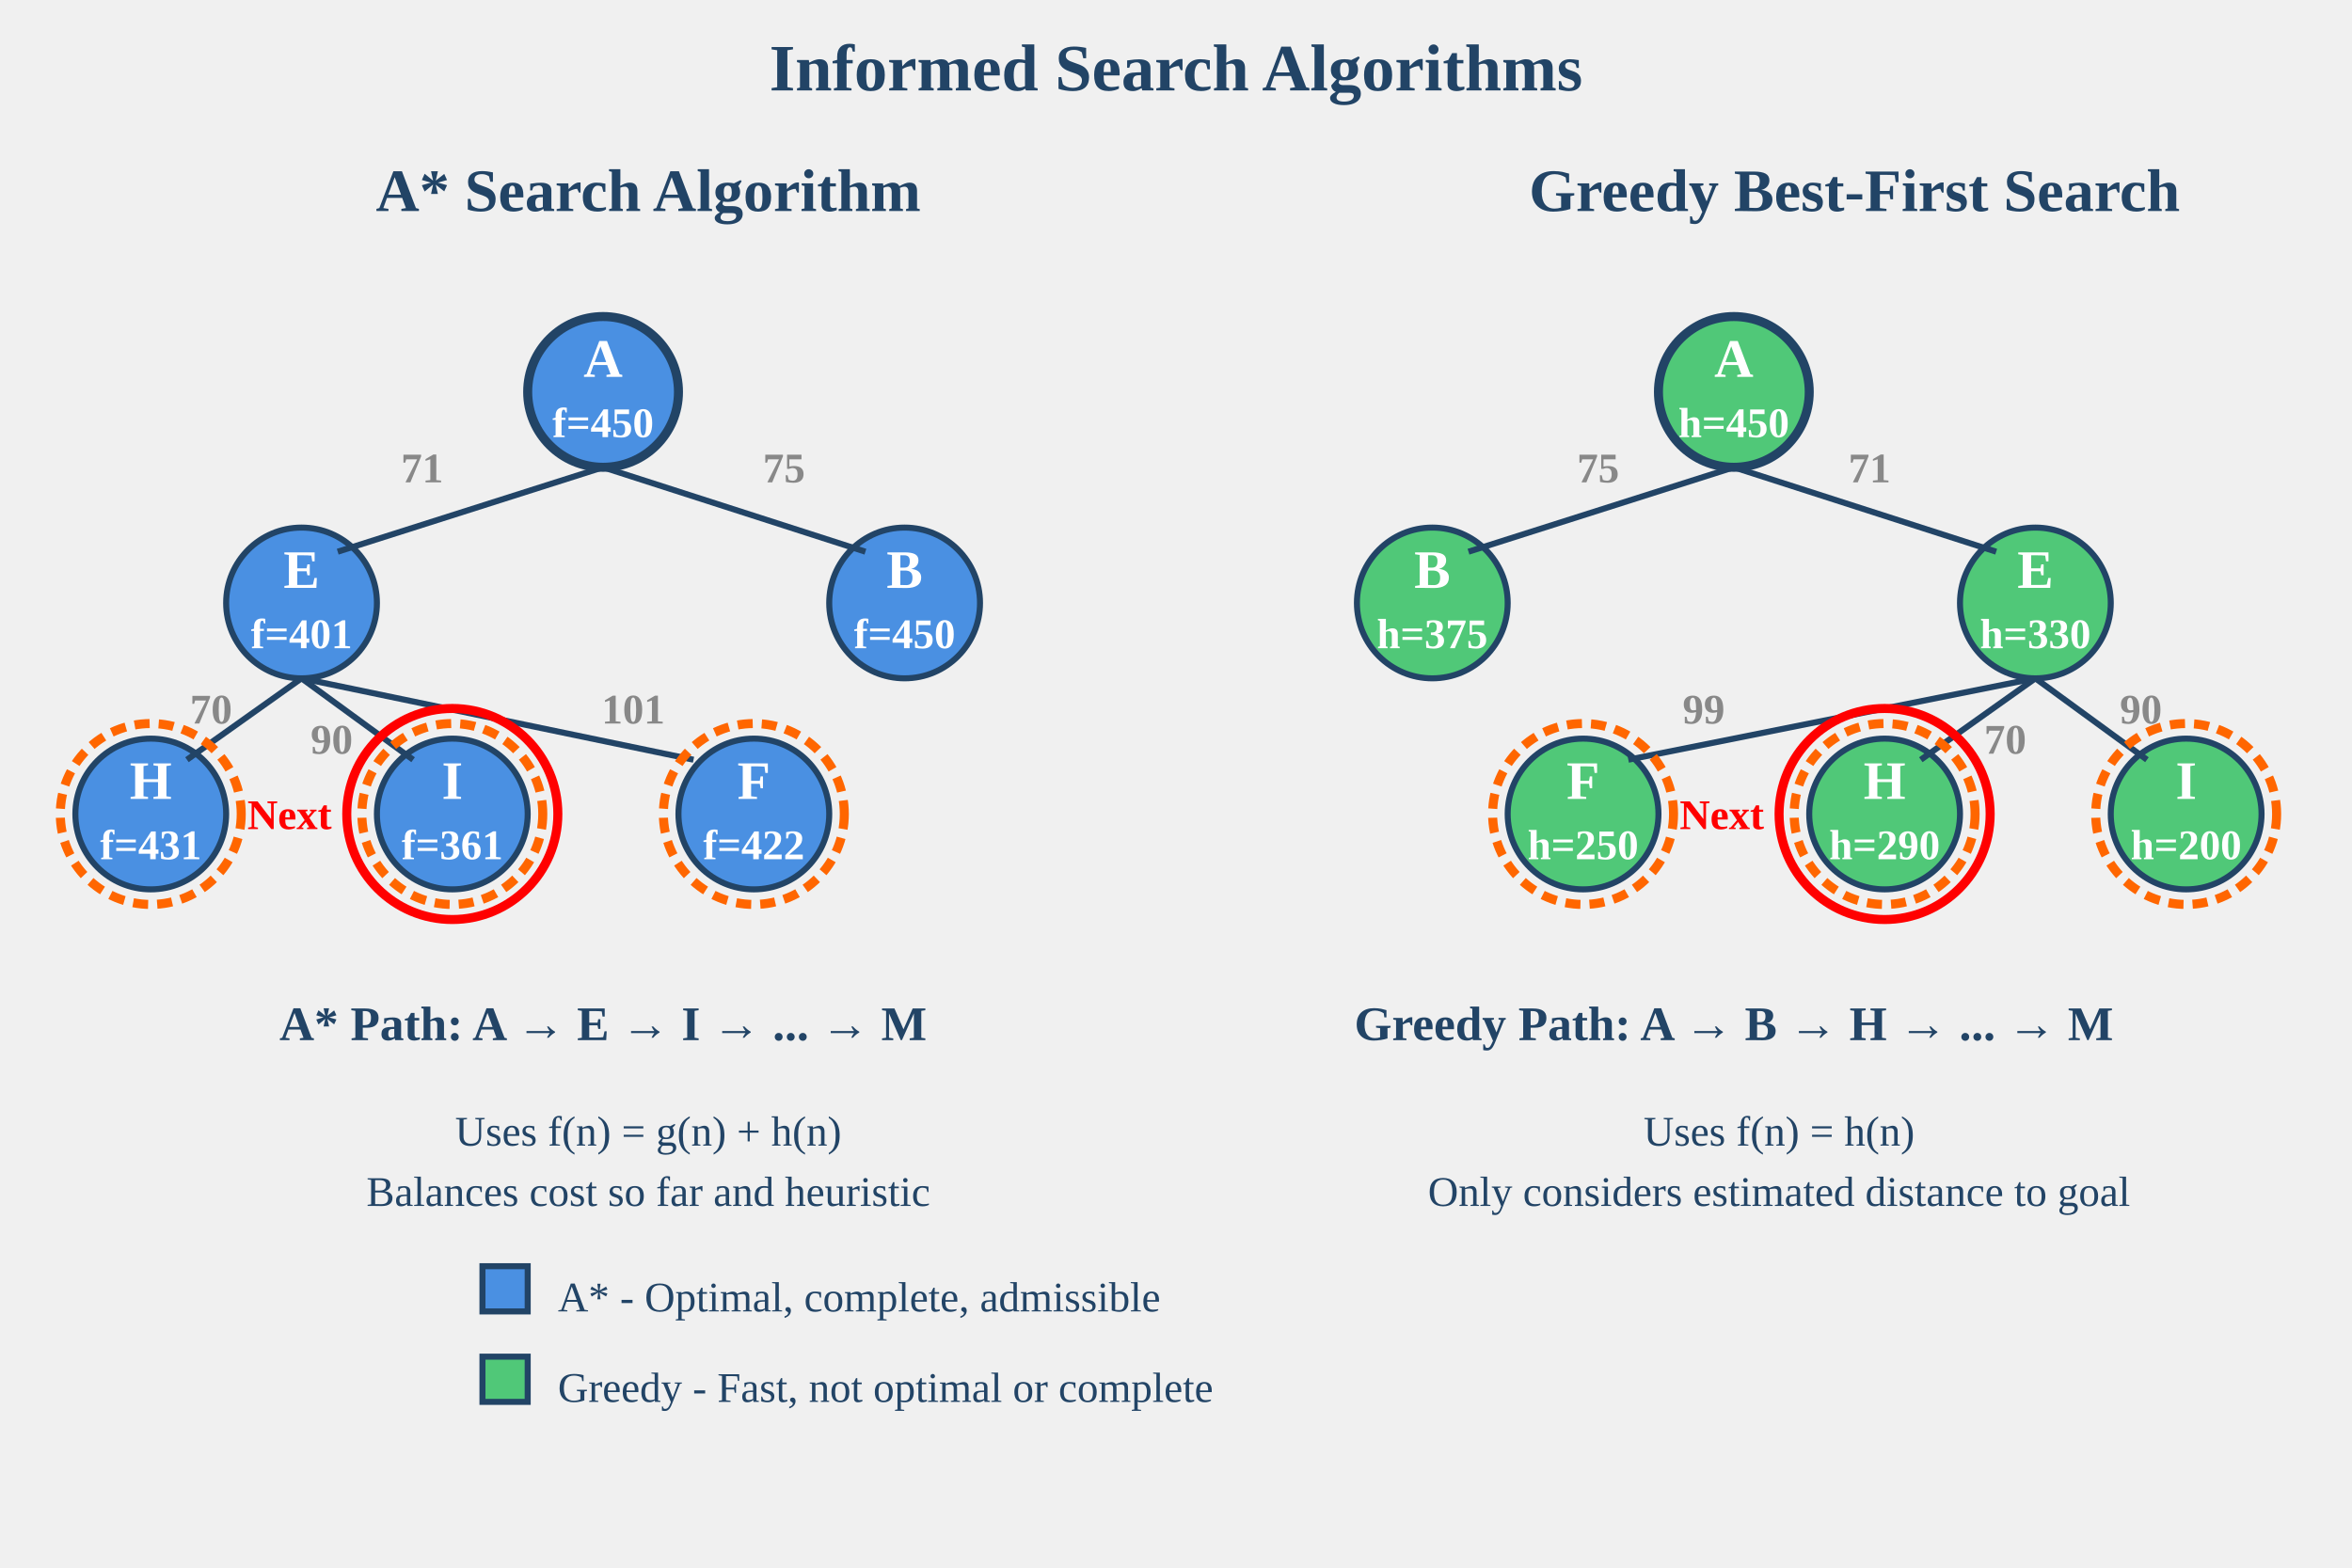
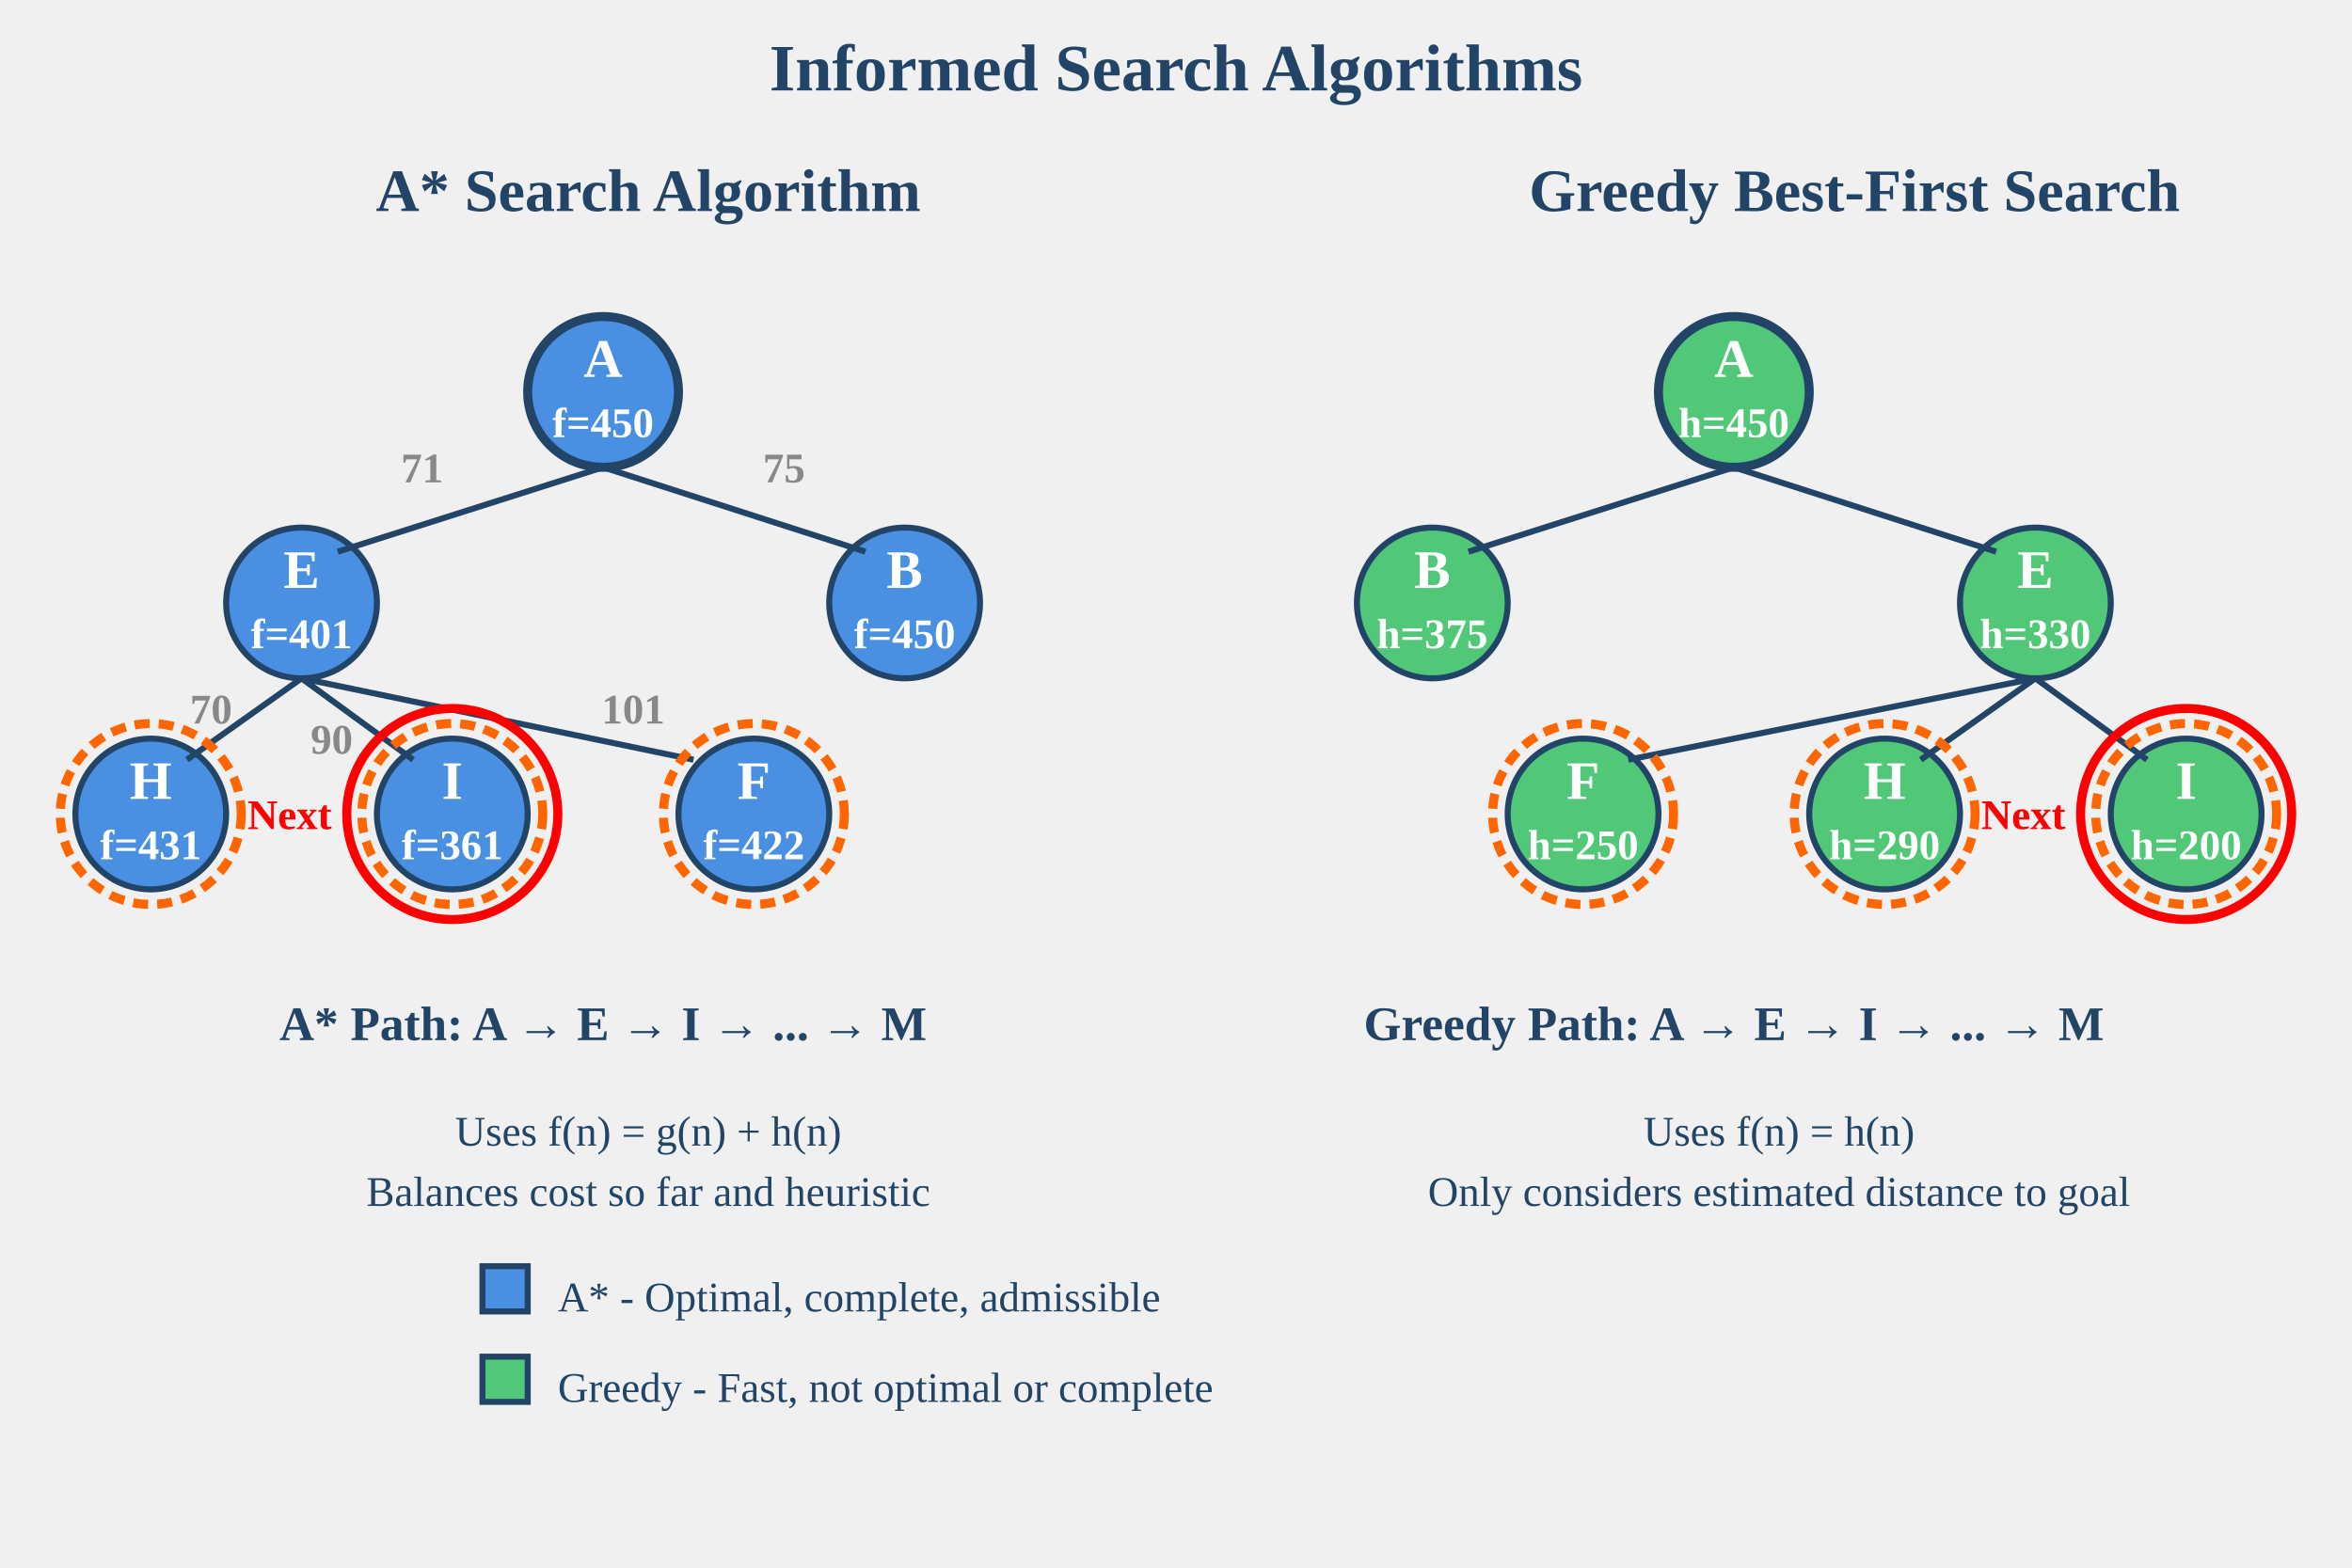
<svg xmlns="http://www.w3.org/2000/svg" width="780" height="520">
  <text x="390" y="30" text-anchor="middle" fill="#224466" font-size="22" font-weight="bold">
        Informed Search Algorithms
    </text>
  <text x="215" y="70" text-anchor="middle" fill="#224466" font-size="20" font-weight="bold">
        A* Search Algorithm
    </text>
  <circle cx="200" cy="130" r="25" fill="#4a90e2" stroke="#224466" stroke-width="3" />
  <text x="200" y="125" text-anchor="middle" fill="white" font-size="18" font-weight="bold">A</text>
  <text x="200" y="145" text-anchor="middle" fill="white" font-size="14" font-weight="bold">f=450</text>
  <circle cx="100" cy="200" r="25" fill="#4a90e2" stroke="#224466" stroke-width="2" />
  <text x="100" y="195" text-anchor="middle" fill="white" font-size="18" font-weight="bold">E</text>
  <text x="100" y="215" text-anchor="middle" fill="white" font-size="14" font-weight="bold">f=401</text>
  <circle cx="300" cy="200" r="25" fill="#4a90e2" stroke="#224466" stroke-width="2" />
  <text x="300" y="195" text-anchor="middle" fill="white" font-size="18" font-weight="bold">B</text>
  <text x="300" y="215" text-anchor="middle" fill="white" font-size="14" font-weight="bold">f=450</text>
  <circle cx="50" cy="270" r="25" fill="#4a90e2" stroke="#224466" stroke-width="2" />
  <text x="50" y="265" text-anchor="middle" fill="white" font-size="18" font-weight="bold">H</text>
  <text x="50" y="285" text-anchor="middle" fill="white" font-size="14" font-weight="bold">f=431</text>
  <circle cx="150" cy="270" r="25" fill="#4a90e2" stroke="#224466" stroke-width="2" />
  <text x="150" y="265" text-anchor="middle" fill="white" font-size="18" font-weight="bold">I</text>
  <text x="150" y="285" text-anchor="middle" fill="white" font-size="14" font-weight="bold">f=361</text>
  <circle cx="250" cy="270" r="25" fill="#4a90e2" stroke="#224466" stroke-width="2" />
  <text x="250" y="265" text-anchor="middle" fill="white" font-size="18" font-weight="bold">F</text>
  <text x="250" y="285" text-anchor="middle" fill="white" font-size="14" font-weight="bold">f=422</text>
  <line x1="200" y1="155" x2="112" y2="183" stroke="#224466" stroke-width="2" />
  <text x="140" y="160" text-anchor="middle" fill="#888" font-size="14" font-weight="bold">71</text>
  <line x1="200" y1="155" x2="287" y2="183" stroke="#224466" stroke-width="2" />
  <text x="260" y="160" text-anchor="middle" fill="#888" font-size="14" font-weight="bold">75</text>
  <line x1="100" y1="225" x2="62" y2="252" stroke="#224466" stroke-width="2" />
  <text x="70" y="240" text-anchor="middle" fill="#888" font-size="14" font-weight="bold">70</text>
  <line x1="100" y1="225" x2="137" y2="252" stroke="#224466" stroke-width="2" />
  <text x="110" y="250" text-anchor="middle" fill="#888" font-size="14" font-weight="bold">90</text>
  <line x1="100" y1="225" x2="230" y2="252" stroke="#224466" stroke-width="2" />
  <text x="210" y="240" text-anchor="middle" fill="#888" font-size="14" font-weight="bold">101</text>
  <circle cx="50" cy="270" r="30" fill="none" stroke="#ff6600" stroke-width="3" stroke-dasharray="5,3" />
  <circle cx="150" cy="270" r="30" fill="none" stroke="#ff6600" stroke-width="3" stroke-dasharray="5,3" />
  <circle cx="250" cy="270" r="30" fill="none" stroke="#ff6600" stroke-width="3" stroke-dasharray="5,3" />
  <circle cx="150" cy="270" r="35" fill="none" stroke="#ff0000" stroke-width="3" />
  <text x="110" y="275" text-anchor="end" fill="#ff0000" font-size="14" font-weight="bold">Next</text>
  <text x="200" y="345" text-anchor="middle" fill="#224466" font-size="16" font-weight="bold">A* Path: A → E → I → ... → M</text>
  <text x="615" y="70" text-anchor="middle" fill="#224466" font-size="20" font-weight="bold">
        Greedy Best-First Search
    </text>
  <circle cx="575" cy="130" r="25" fill="#50c878" stroke="#224466" stroke-width="3" />
  <text x="575" y="125" text-anchor="middle" fill="white" font-size="18" font-weight="bold">A</text>
  <text x="575" y="145" text-anchor="middle" fill="white" font-size="14" font-weight="bold">h=450</text>
  <circle cx="475" cy="200" r="25" fill="#50c878" stroke="#224466" stroke-width="2" />
  <text x="475" y="195" text-anchor="middle" fill="white" font-size="18" font-weight="bold">B</text>
  <text x="475" y="215" text-anchor="middle" fill="white" font-size="14" font-weight="bold">h=375</text>
  <circle cx="675" cy="200" r="25" fill="#50c878" stroke="#224466" stroke-width="2" />
  <text x="675" y="195" text-anchor="middle" fill="white" font-size="18" font-weight="bold">E</text>
  <text x="675" y="215" text-anchor="middle" fill="white" font-size="14" font-weight="bold">h=330</text>
  <circle cx="525" cy="270" r="25" fill="#50c878" stroke="#224466" stroke-width="2" />
  <text x="525" y="265" text-anchor="middle" fill="white" font-size="18" font-weight="bold">F</text>
  <text x="525" y="285" text-anchor="middle" fill="white" font-size="14" font-weight="bold">h=250</text>
  <circle cx="625" cy="270" r="25" fill="#50c878" stroke="#224466" stroke-width="2" />
  <text x="625" y="265" text-anchor="middle" fill="white" font-size="18" font-weight="bold">H</text>
  <text x="625" y="285" text-anchor="middle" fill="white" font-size="14" font-weight="bold">h=290</text>
  <circle cx="725" cy="270" r="25" fill="#50c878" stroke="#224466" stroke-width="2" />
  <text x="725" y="265" text-anchor="middle" fill="white" font-size="18" font-weight="bold">I</text>
  <text x="725" y="285" text-anchor="middle" fill="white" font-size="14" font-weight="bold">h=200</text>
  <line x1="575" y1="155" x2="487" y2="183" stroke="#224466" stroke-width="2" />
-   <text x="530" y="160" text-anchor="middle" fill="#888" font-size="14" font-weight="bold">75</text>
  <line x1="575" y1="155" x2="662" y2="183" stroke="#224466" stroke-width="2" />
-   <text x="620" y="160" text-anchor="middle" fill="#888" font-size="14" font-weight="bold">71</text>
  <line x1="675" y1="225" x2="540" y2="252" stroke="#224466" stroke-width="2" />
-   <text x="565" y="240" text-anchor="middle" fill="#888" font-size="14" font-weight="bold">99</text>
  <line x1="675" y1="225" x2="637" y2="252" stroke="#224466" stroke-width="2" />
-   <text x="665" y="250" text-anchor="middle" fill="#888" font-size="14" font-weight="bold">70</text>
  <line x1="675" y1="225" x2="712" y2="252" stroke="#224466" stroke-width="2" />
-   <text x="710" y="240" text-anchor="middle" fill="#888" font-size="14" font-weight="bold">90</text>
  <circle cx="525" cy="270" r="30" fill="none" stroke="#ff6600" stroke-width="3" stroke-dasharray="5,3" />
  <circle cx="625" cy="270" r="30" fill="none" stroke="#ff6600" stroke-width="3" stroke-dasharray="5,3" />
  <circle cx="725" cy="270" r="30" fill="none" stroke="#ff6600" stroke-width="3" stroke-dasharray="5,3" />
-   <circle cx="625" cy="270" r="35" fill="none" stroke="#ff0000" stroke-width="3" />
-   <text x="585" y="275" text-anchor="end" fill="#ff0000" font-size="14" font-weight="bold">Next</text>
-   <text x="575" y="345" text-anchor="middle" fill="#224466" font-size="16" font-weight="bold">Greedy Path: A → B → H → ... → M</text>
+   <circle cx="725" cy="270" r="35" fill="none" stroke="#ff0000" stroke-width="3" />
+   <text x="685" y="275" text-anchor="end" fill="#ff0000" font-size="14" font-weight="bold">Next</text>
+   <text x="575" y="345" text-anchor="middle" fill="#224466" font-size="16" font-weight="bold">Greedy Path: A → E → I → ... → M</text>
  <text x="215" y="380" text-anchor="middle" fill="#224466" font-size="14">Uses f(n) = g(n) + h(n)</text>
  <text x="215" y="400" text-anchor="middle" fill="#224466" font-size="14">Balances cost so far and heuristic</text>
  <text x="590" y="380" text-anchor="middle" fill="#224466" font-size="14">Uses f(n) = h(n)</text>
  <text x="590" y="400" text-anchor="middle" fill="#224466" font-size="14">Only considers estimated distance to goal</text>
  <rect x="160" y="420" width="15" height="15" fill="#4a90e2" stroke="#224466" stroke-width="2" />
  <text x="185" y="435" fill="#224466" font-size="14">A* - Optimal, complete, admissible</text>
  <rect x="160" y="450" width="15" height="15" fill="#50c878" stroke="#224466" stroke-width="2" />
  <text x="185" y="465" fill="#224466" font-size="14">Greedy - Fast, not optimal or complete</text>
</svg>
